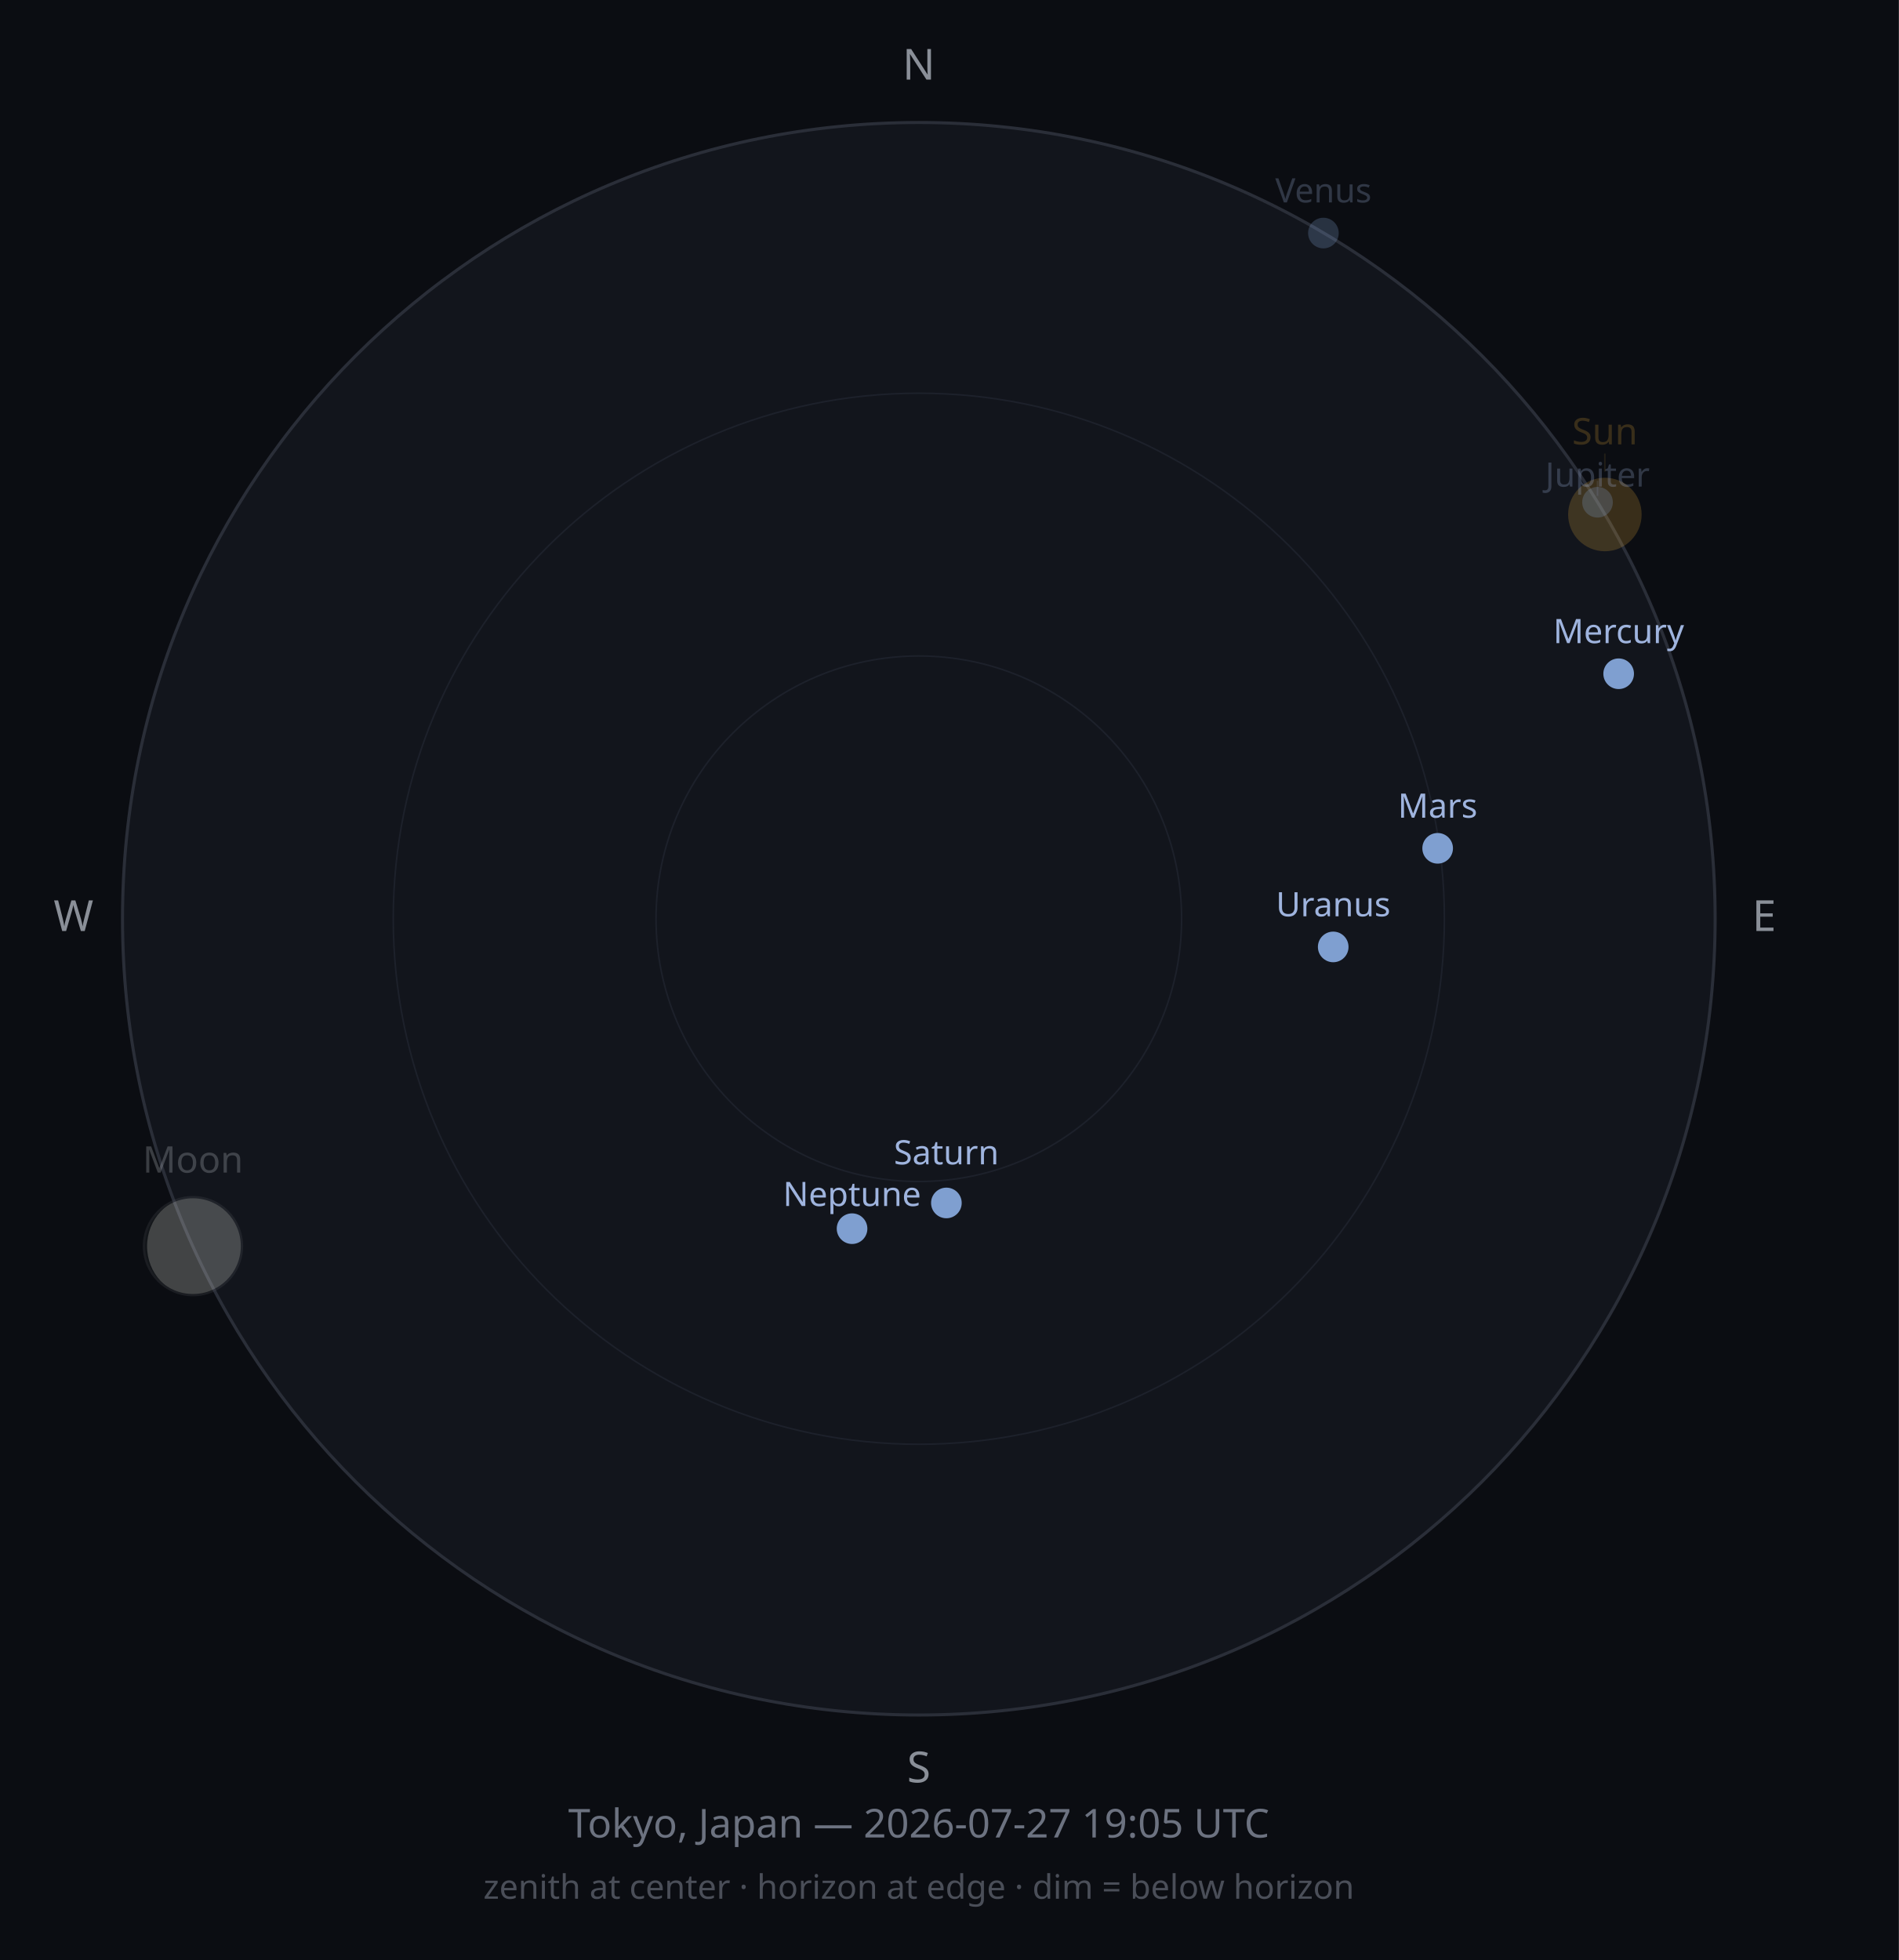
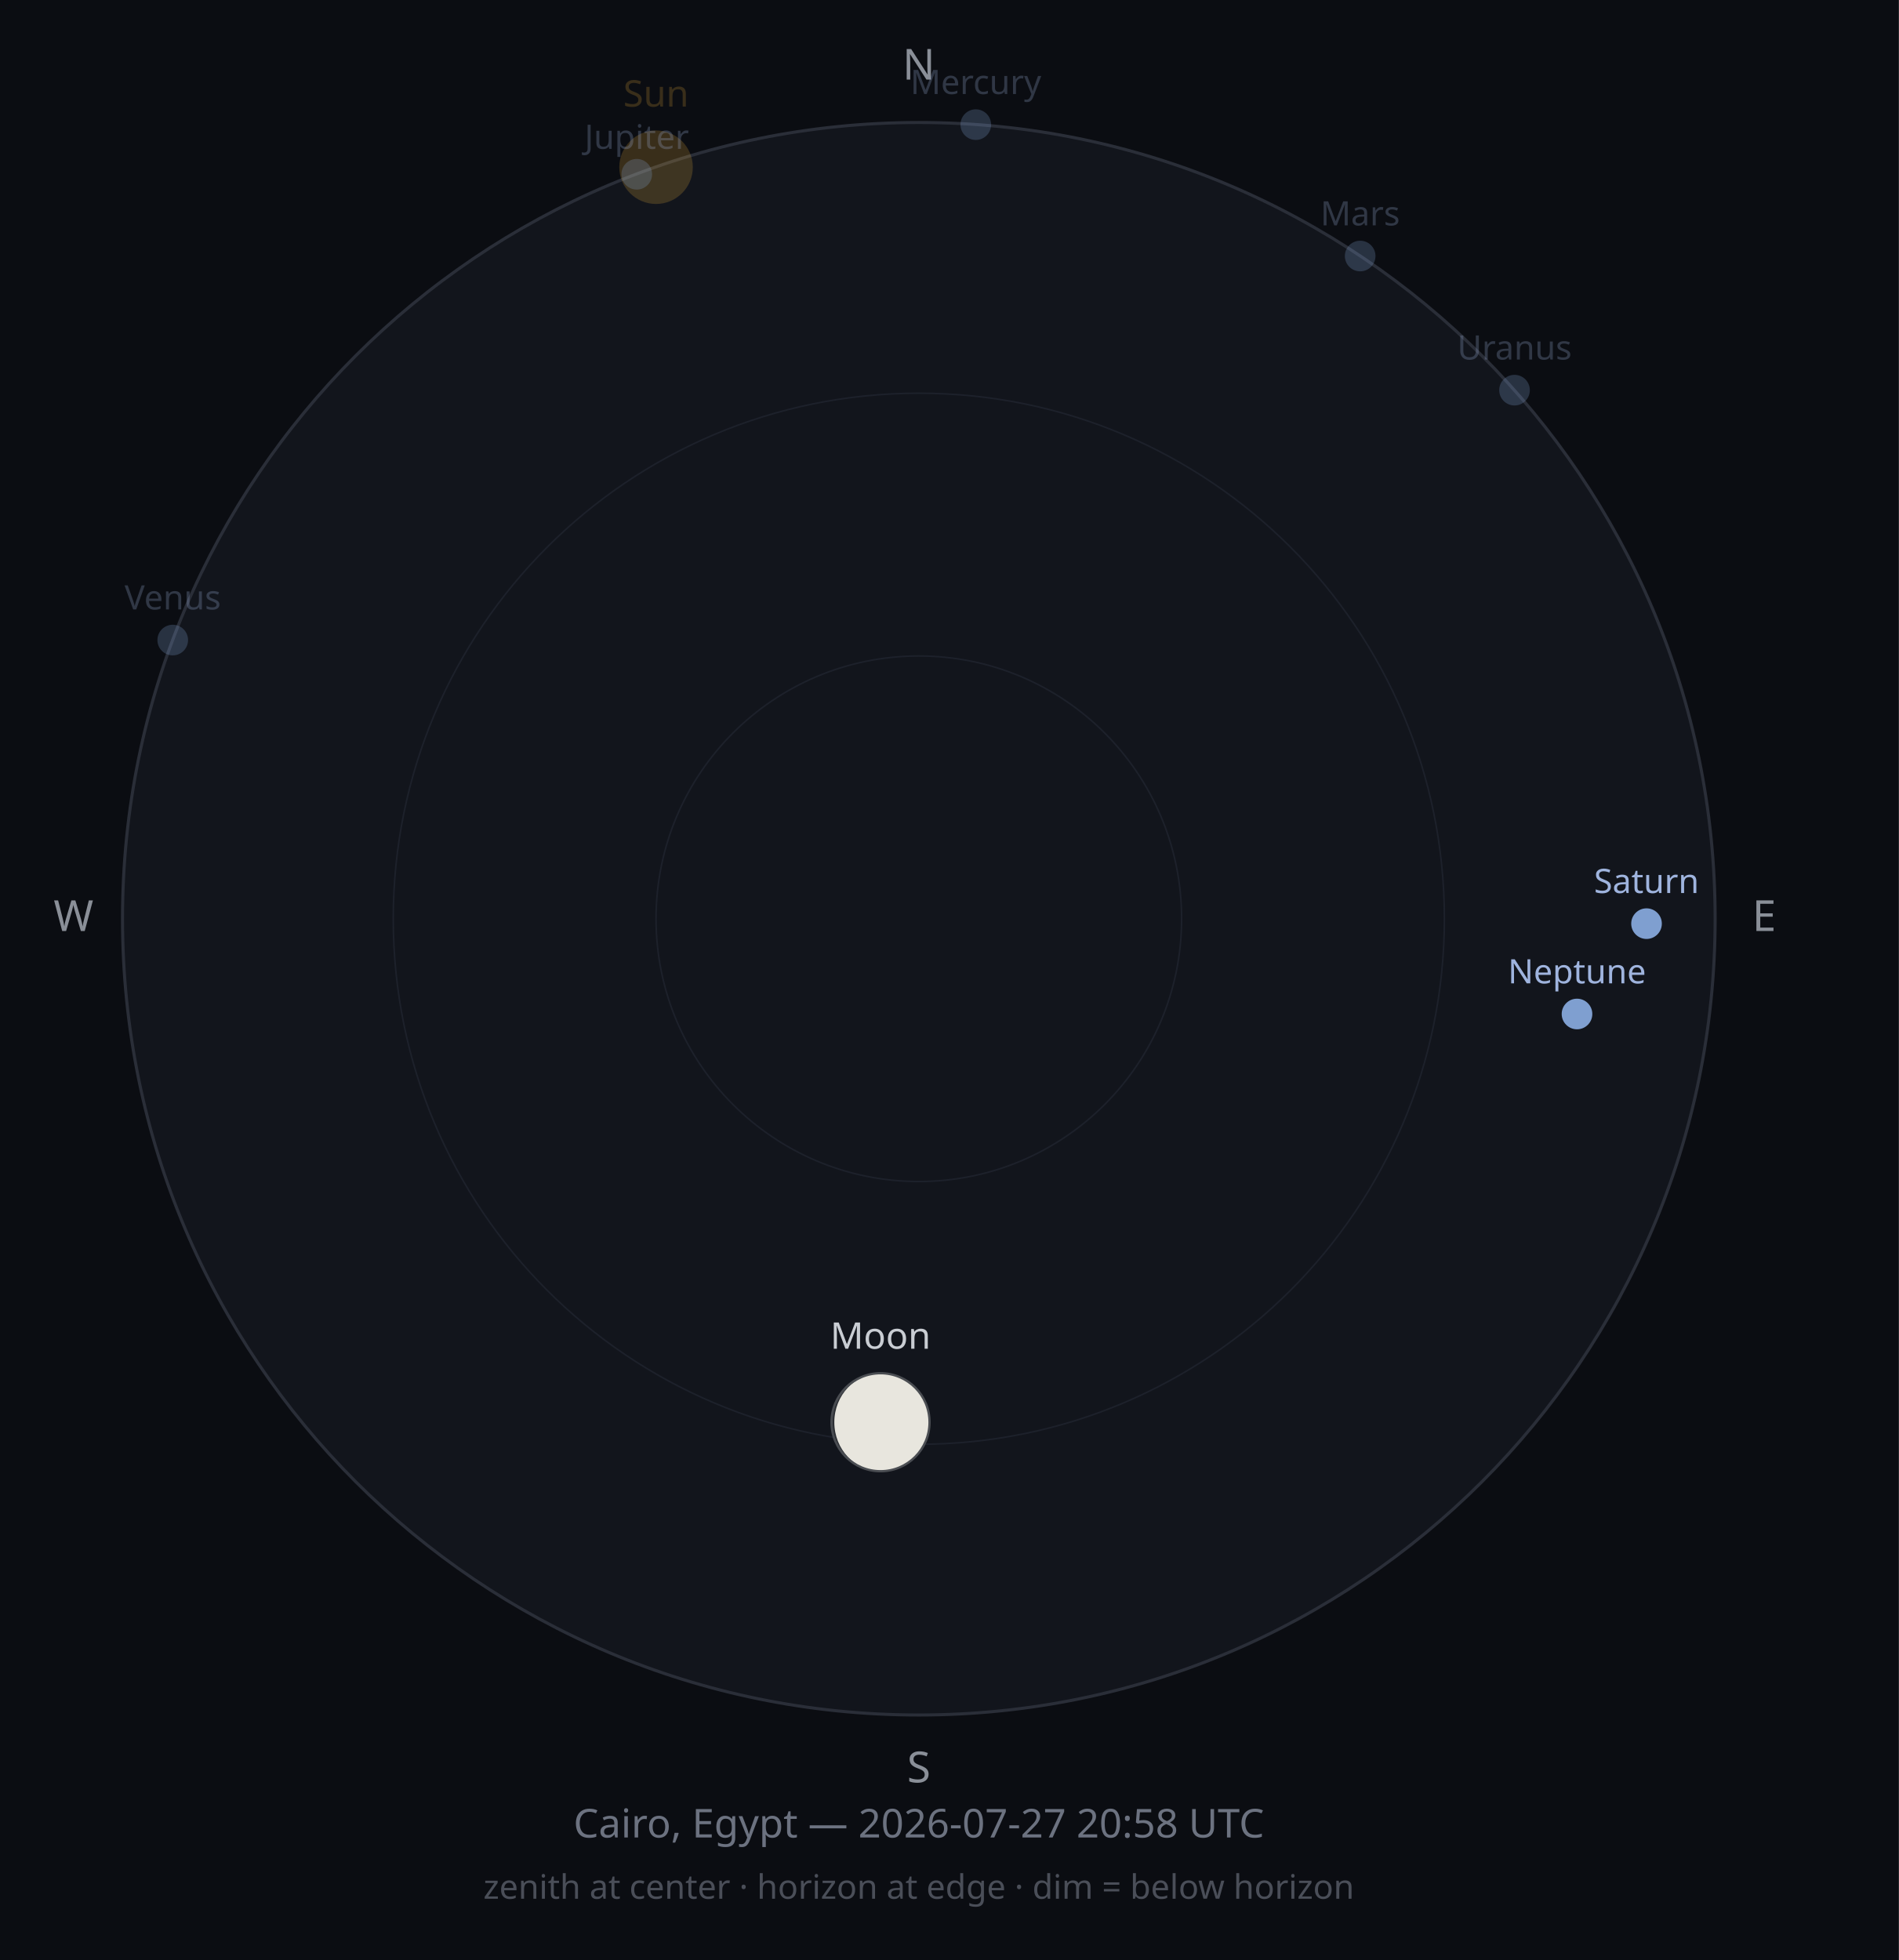
<svg xmlns="http://www.w3.org/2000/svg" width="620" height="640" viewBox="0 0 620 640">
  <rect width="620" height="640" fill="#0B0D12" />
  <circle cx="300" cy="300" r="260" fill="#12151C" stroke="#2A2E38" stroke-width="1" />
  <circle cx="300" cy="300" r="171.6" fill="none" stroke="#1D212B" stroke-width="0.5" />
  <circle cx="300" cy="300" r="85.8" fill="none" stroke="#1D212B" stroke-width="0.5" />
  <text x="300" y="26" font-size="14" fill="#8A8F98" text-anchor="middle" font-family="sans-serif">N</text>
  <text x="576" y="304" font-size="14" fill="#8A8F98" text-anchor="middle" font-family="sans-serif">E</text>
  <text x="300" y="582" font-size="14" fill="#8A8F98" text-anchor="middle" font-family="sans-serif">S</text>
  <text x="24" y="304" font-size="14" fill="#8A8F98" text-anchor="middle" font-family="sans-serif">W</text>
-   <circle cx="524.0" cy="168.0" r="12" fill="#F2B33D" opacity="0.2" />
-   <line x1="524.0" y1="154.0" x2="524.0" y2="148.1" stroke="#F2B33D" stroke-width="0.5" opacity="0.10" />
-   <text x="524.0" y="145.1" font-size="12" fill="#F2B33D" opacity="0.2" text-anchor="middle" font-family="sans-serif">Sun</text>
-   <g opacity="0.25">
-     <circle cx="63.0" cy="406.9" r="16" fill="#2B2E33" />
-     <path d="M63.014,390.947 A16,16 0 0,1 63.014,422.947 A14.992,16 0 0,1 63.014,390.947 Z" fill="#E8E6DE" />
-     <circle cx="63.0" cy="406.9" r="16" fill="none" stroke="#4A4D52" stroke-width="0.75" />
+   <circle cx="214.2" cy="54.6" r="12" fill="#F2B33D" opacity="0.2" />
+   <text x="214.2" y="34.8" font-size="12" fill="#F2B33D" opacity="0.2" text-anchor="middle" font-family="sans-serif">Sun</text>
+   <g opacity="1">
+     <circle cx="287.5" cy="464.4" r="16" fill="#2B2E33" />
+     <path d="M287.482,448.411 A16,16 0 0,1 287.482,480.411 A15.073,16 0 0,1 287.482,448.411 Z" fill="#E8E6DE" />
+     <circle cx="287.5" cy="464.4" r="16" fill="none" stroke="#4A4D52" stroke-width="0.75" />
  </g>
-   <text x="63.0" y="382.9" font-size="12" fill="#C9CDD3" opacity="0.25" text-anchor="middle" font-family="sans-serif">Moon</text>
-   <circle cx="528.5" cy="220.0" r="5" fill="#7F9FD0" opacity="1" />
-   <text x="528.5" y="210.0" font-size="11" fill="#9FB4DE" opacity="1" text-anchor="middle" font-family="sans-serif">Mercury</text>
-   <circle cx="432.1" cy="76.1" r="5" fill="#7F9FD0" opacity="0.25" />
-   <text x="432.1" y="66.1" font-size="11" fill="#9FB4DE" opacity="0.25" text-anchor="middle" font-family="sans-serif">Venus</text>
-   <circle cx="469.4" cy="277.0" r="5" fill="#7F9FD0" opacity="1" />
-   <text x="469.4" y="267.0" font-size="11" fill="#9FB4DE" opacity="1" text-anchor="middle" font-family="sans-serif">Mars</text>
-   <circle cx="521.6" cy="164.0" r="5" fill="#7F9FD0" opacity="0.25" />
-   <line x1="521.6" y1="157.0" x2="521.6" y2="161.9" stroke="#9FB4DE" stroke-width="0.5" opacity="0.13" />
-   <text x="521.6" y="158.9" font-size="11" fill="#9FB4DE" opacity="0.25" text-anchor="middle" font-family="sans-serif">Jupiter</text>
-   <circle cx="309.0" cy="392.8" r="5" fill="#7F9FD0" opacity="1" />
-   <text x="309.0" y="380.2" font-size="11" fill="#9FB4DE" opacity="1" text-anchor="middle" font-family="sans-serif">Saturn</text>
-   <circle cx="435.3" cy="309.2" r="5" fill="#7F9FD0" opacity="1" />
-   <text x="435.3" y="299.2" font-size="11" fill="#9FB4DE" opacity="1" text-anchor="middle" font-family="sans-serif">Uranus</text>
-   <circle cx="278.2" cy="401.2" r="5" fill="#7F9FD0" opacity="1" />
-   <text x="278.2" y="393.8" font-size="11" fill="#9FB4DE" opacity="1" text-anchor="middle" font-family="sans-serif">Neptune</text>
-   <text x="300" y="600" font-size="13" fill="#6C7280" text-anchor="middle" font-family="sans-serif">Tokyo, Japan — 2026-07-27 19:05 UTC</text>
+   <text x="287.5" y="440.4" font-size="12" fill="#C9CDD3" opacity="1" text-anchor="middle" font-family="sans-serif">Moon</text>
+   <circle cx="318.6" cy="40.7" r="5" fill="#7F9FD0" opacity="0.25" />
+   <text x="318.6" y="30.7" font-size="11" fill="#9FB4DE" opacity="0.25" text-anchor="middle" font-family="sans-serif">Mercury</text>
+   <circle cx="56.4" cy="209.0" r="5" fill="#7F9FD0" opacity="0.25" />
+   <text x="56.4" y="199.0" font-size="11" fill="#9FB4DE" opacity="0.25" text-anchor="middle" font-family="sans-serif">Venus</text>
+   <circle cx="444.1" cy="83.6" r="5" fill="#7F9FD0" opacity="0.25" />
+   <text x="444.1" y="73.6" font-size="11" fill="#9FB4DE" opacity="0.25" text-anchor="middle" font-family="sans-serif">Mars</text>
+   <circle cx="207.9" cy="56.9" r="5" fill="#7F9FD0" opacity="0.25" />
+   <text x="207.9" y="48.6" font-size="11" fill="#9FB4DE" opacity="0.25" text-anchor="middle" font-family="sans-serif">Jupiter</text>
+   <circle cx="537.6" cy="301.6" r="5" fill="#7F9FD0" opacity="1" />
+   <text x="537.6" y="291.6" font-size="11" fill="#9FB4DE" opacity="1" text-anchor="middle" font-family="sans-serif">Saturn</text>
+   <circle cx="494.5" cy="127.4" r="5" fill="#7F9FD0" opacity="0.25" />
+   <text x="494.5" y="117.4" font-size="11" fill="#9FB4DE" opacity="0.25" text-anchor="middle" font-family="sans-serif">Uranus</text>
+   <circle cx="514.9" cy="331.1" r="5" fill="#7F9FD0" opacity="1" />
+   <text x="514.9" y="321.1" font-size="11" fill="#9FB4DE" opacity="1" text-anchor="middle" font-family="sans-serif">Neptune</text>
+   <text x="300" y="600" font-size="13" fill="#6C7280" text-anchor="middle" font-family="sans-serif">Cairo, Egypt — 2026-07-27 20:58 UTC</text>
  <text x="300" y="620" font-size="11" fill="#4A4E58" text-anchor="middle" font-family="sans-serif">zenith at center · horizon at edge · dim = below horizon</text>
</svg>
